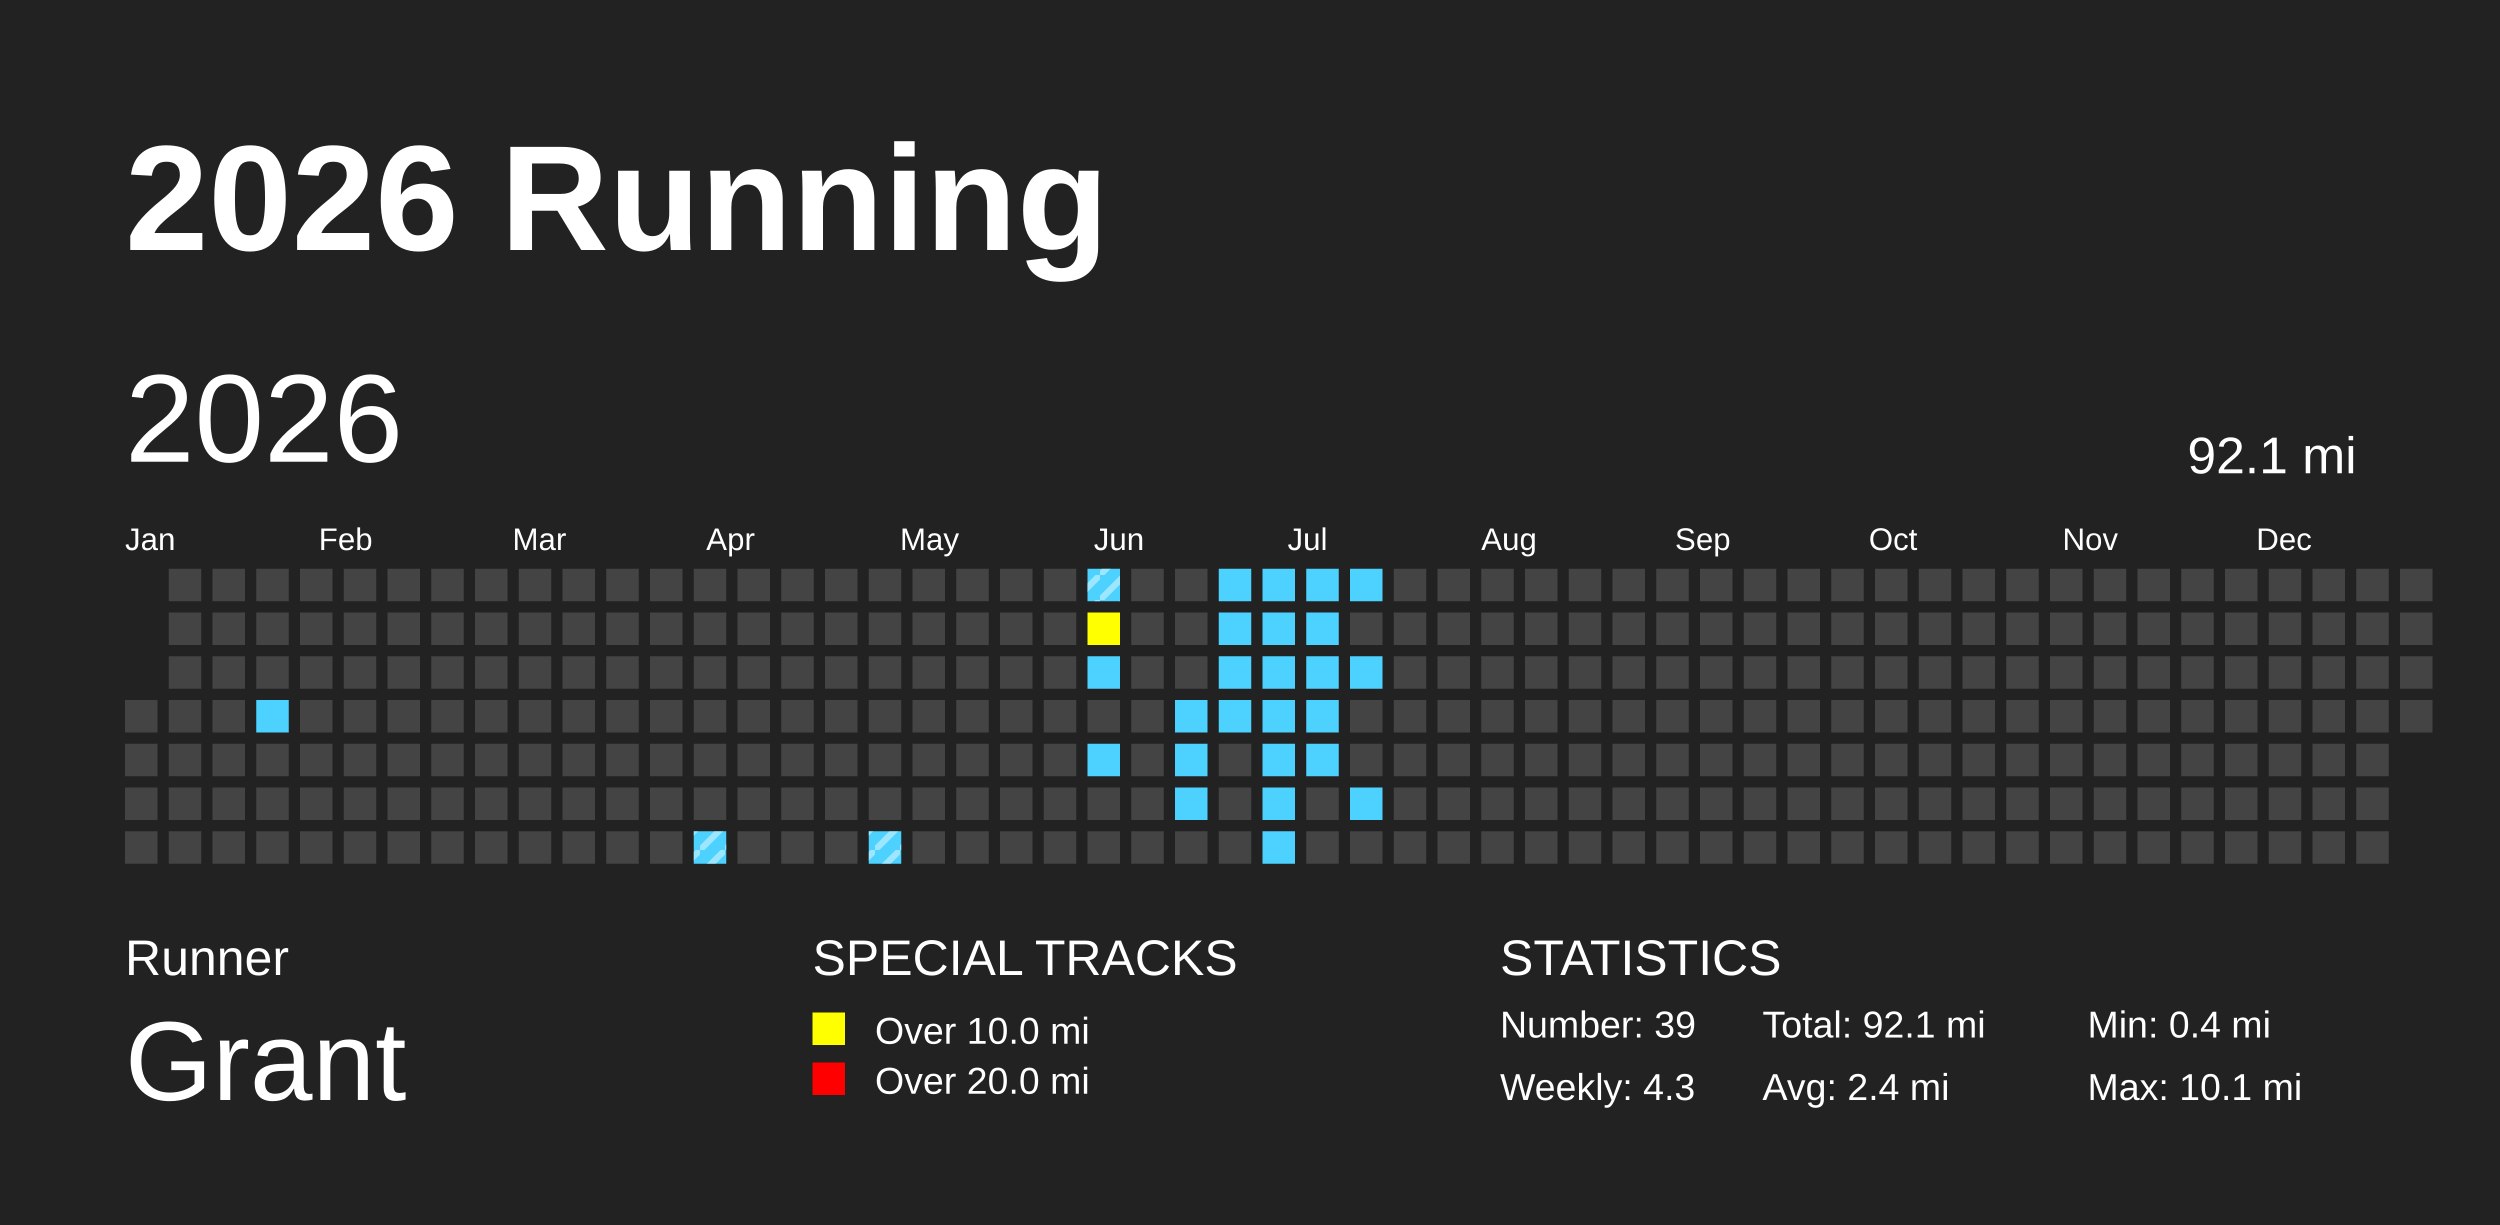
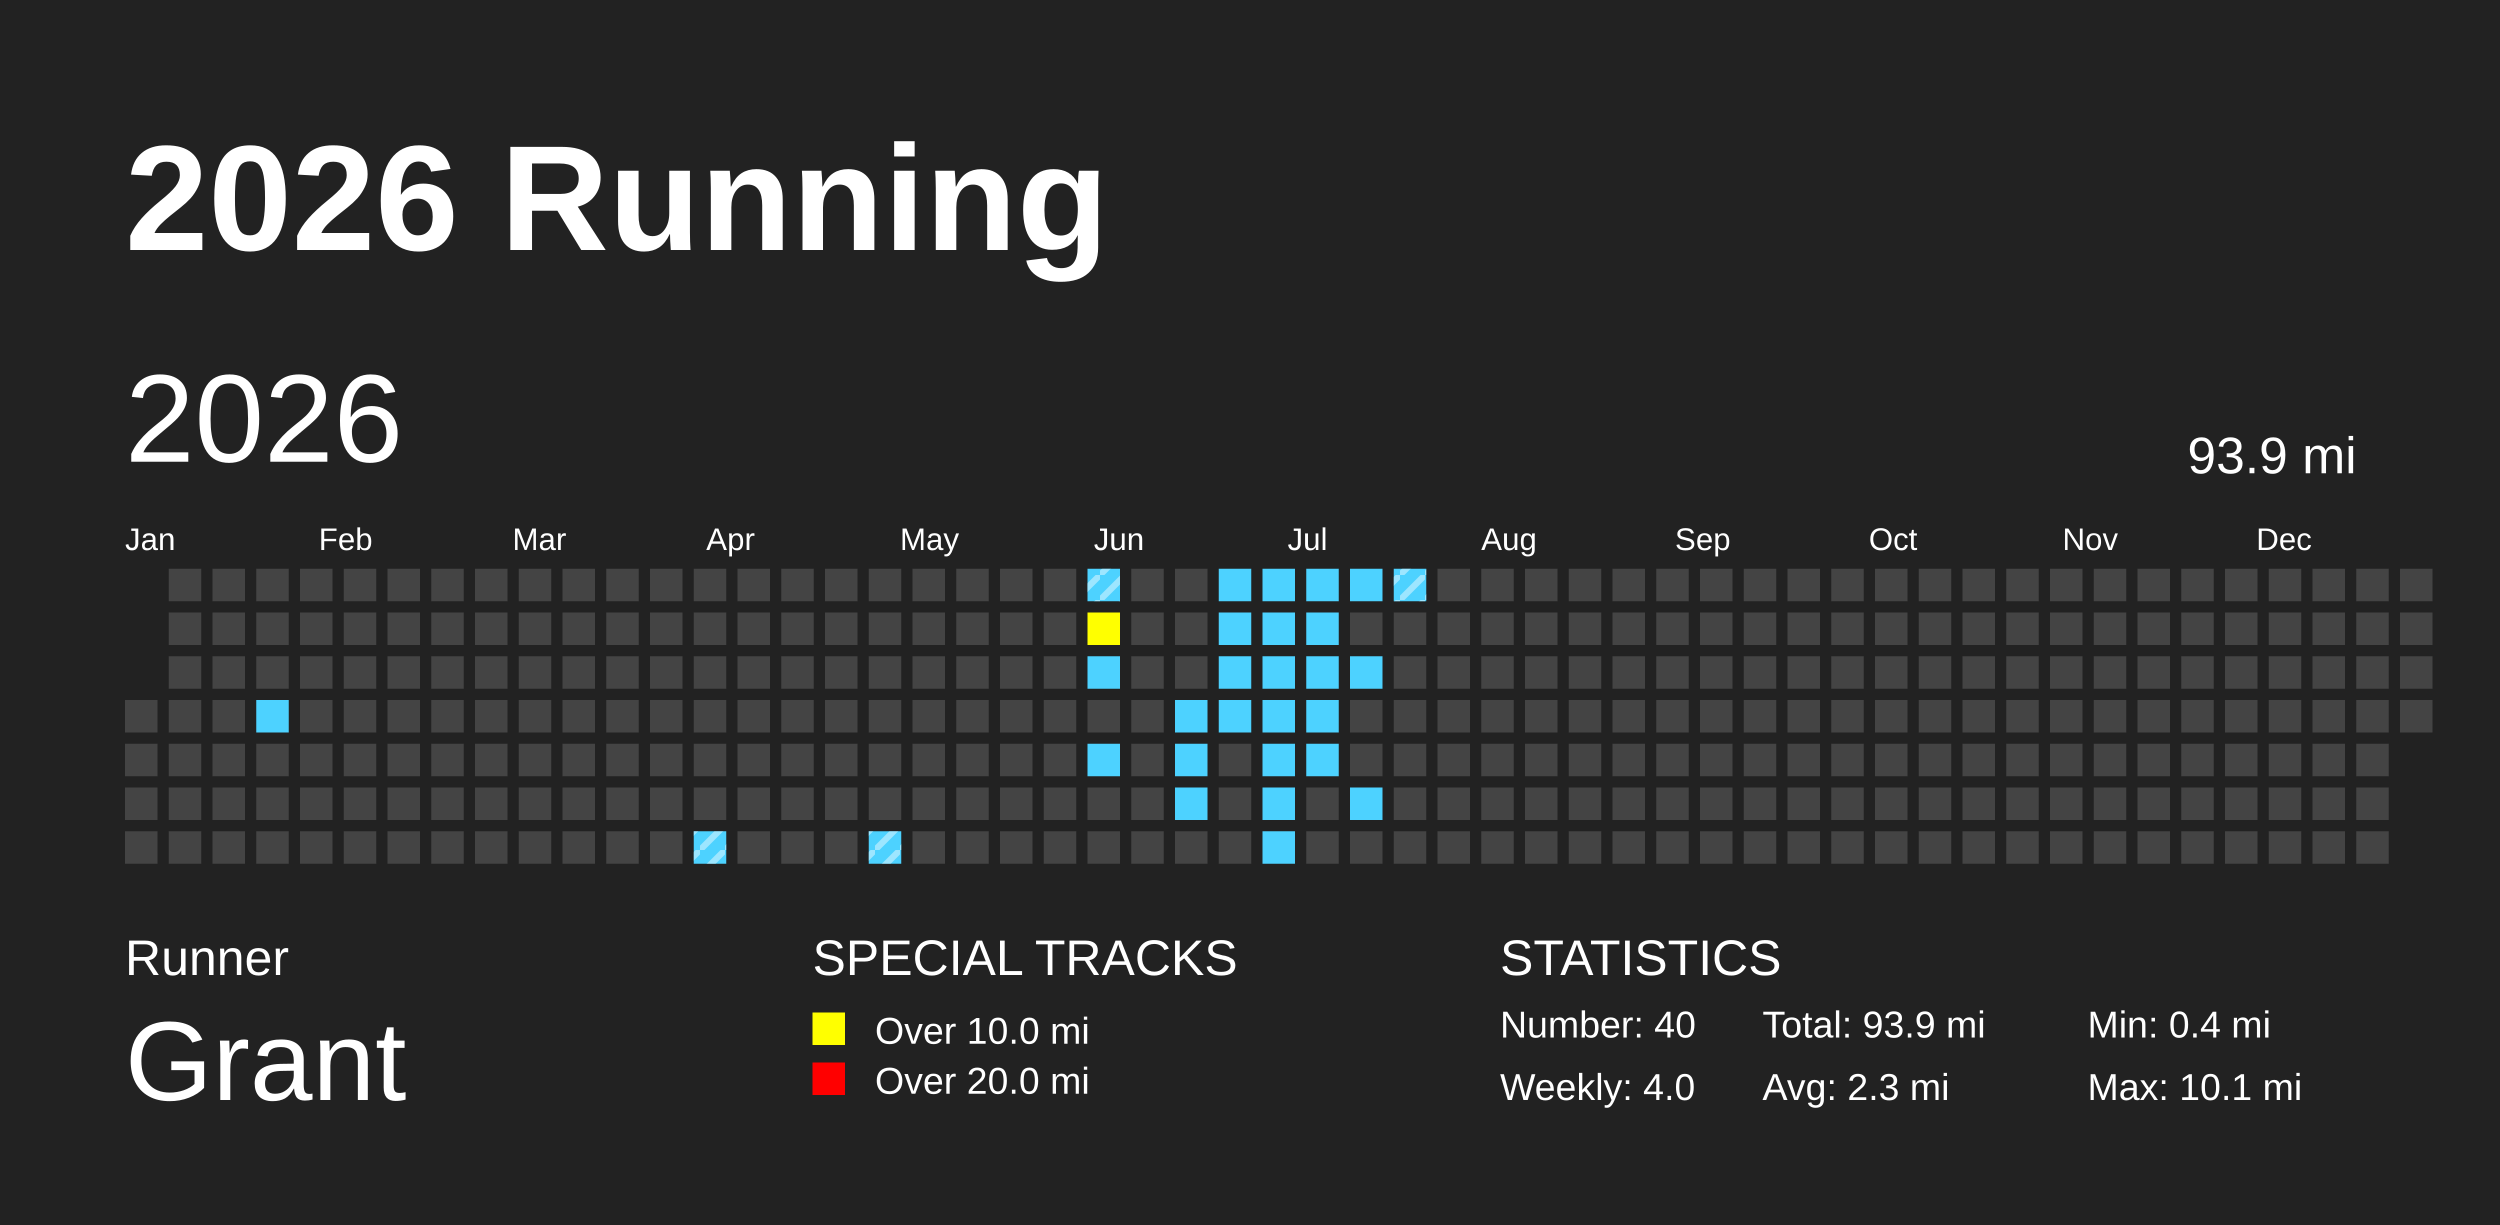
<svg xmlns="http://www.w3.org/2000/svg" baseProfile="full" height="98mm" version="1.1" viewBox="0,0,200,98" width="200mm">
  <defs>
    <pattern height="2" id="indoor-stripe" patternUnits="userSpaceOnUse" width="2">
      <line stroke="white" stroke-opacity="0.45" stroke-width="0.5" x1="0" x2="2" y1="2" y2="0" />
    </pattern>
  </defs>
  <rect fill="#222222" height="98" width="200" x="0" y="0" />
  <text fill="#FFFFFF" style="font-size:12px; font-family:Arial; font-weight:bold;" x="10" y="20">2026 Running</text>
  <text fill="#FFFFFF" style="font-size:4px; font-family:Arial" x="10" y="78">Runner</text>
  <text fill="#FFFFFF" style="font-size:9px; font-family:Arial" x="10" y="88">Grant</text>
  <text fill="#FFFFFF" style="font-size:4px; font-family:Arial" x="65" y="78">SPECIAL TRACKS</text>
  <rect fill="yellow" height="2.6" width="2.6" x="65" y="81" />
  <text fill="#FFFFFF" style="font-size:3px; font-family:Arial" x="70" y="83.5">Over 10.0 mi</text>
  <rect fill="red" height="2.6" width="2.6" x="65" y="85" />
  <text fill="#FFFFFF" style="font-size:3px; font-family:Arial" x="70" y="87.5">Over 20.0 mi</text>
  <text fill="#FFFFFF" style="font-size:4px; font-family:Arial" x="120" y="78">STATISTICS</text>
-   <text fill="#FFFFFF" style="font-size:3px; font-family:Arial" x="120" y="83">Number: 39</text>
-   <text fill="#FFFFFF" style="font-size:3px; font-family:Arial" x="120" y="88">Weekly: 4.3</text>
-   <text fill="#FFFFFF" style="font-size:3px; font-family:Arial" x="141" y="83">Total: 92.1 mi</text>
-   <text fill="#FFFFFF" style="font-size:3px; font-family:Arial" x="141" y="88">Avg: 2.4 mi</text>
+   <text fill="#FFFFFF" style="font-size:3px; font-family:Arial" x="120" y="83">Number: 40</text>
+   <text fill="#FFFFFF" style="font-size:3px; font-family:Arial" x="120" y="88">Weekly: 4.0</text>
+   <text fill="#FFFFFF" style="font-size:3px; font-family:Arial" x="141" y="83">Total: 93.9 mi</text>
+   <text fill="#FFFFFF" style="font-size:3px; font-family:Arial" x="141" y="88">Avg: 2.3 mi</text>
  <text fill="#FFFFFF" style="font-size:3px; font-family:Arial" x="167" y="83">Min: 0.4 mi</text>
  <text fill="#FFFFFF" style="font-size:3px; font-family:Arial" x="167" y="88">Max: 10.1 mi</text>
  <text dominant-baseline="hanging" fill="#FFFFFF" style="font-size:10.0px; font-family:Arial;" x="10" y="30">2026</text>
-   <text dominant-baseline="hanging" fill="#FFFFFF" style="font-size:4.125px; font-family:Arial;" x="175" y="35">92.1 mi</text>
+   <text dominant-baseline="hanging" fill="#FFFFFF" style="font-size:4.125px; font-family:Arial;" x="175" y="35">93.9 mi</text>
  <text fill="#FFFFFF" style="font-size:2.5px; font-family:Arial" x="10.0" y="44">Jan</text>
  <text fill="#FFFFFF" style="font-size:2.5px; font-family:Arial" x="25.5" y="44">Feb</text>
  <text fill="#FFFFFF" style="font-size:2.5px; font-family:Arial" x="41.0" y="44">Mar</text>
  <text fill="#FFFFFF" style="font-size:2.5px; font-family:Arial" x="56.5" y="44">Apr</text>
  <text fill="#FFFFFF" style="font-size:2.5px; font-family:Arial" x="72.0" y="44">May</text>
  <text fill="#FFFFFF" style="font-size:2.5px; font-family:Arial" x="87.5" y="44">Jun</text>
  <text fill="#FFFFFF" style="font-size:2.5px; font-family:Arial" x="103.0" y="44">Jul</text>
  <text fill="#FFFFFF" style="font-size:2.5px; font-family:Arial" x="118.5" y="44">Aug</text>
  <text fill="#FFFFFF" style="font-size:2.5px; font-family:Arial" x="134.0" y="44">Sep</text>
  <text fill="#FFFFFF" style="font-size:2.5px; font-family:Arial" x="149.5" y="44">Oct</text>
  <text fill="#FFFFFF" style="font-size:2.5px; font-family:Arial" x="165.0" y="44">Nov</text>
  <text fill="#FFFFFF" style="font-size:2.5px; font-family:Arial" x="180.5" y="44">Dec</text>
  <rect fill="#444444" height="2.6" width="2.6" x="10.0" y="56.0" />
  <rect fill="#444444" height="2.6" width="2.6" x="10.0" y="59.5" />
  <rect fill="#444444" height="2.6" width="2.6" x="10.0" y="63.0" />
  <rect fill="#444444" height="2.6" width="2.6" x="10.0" y="66.5" />
  <rect fill="#444444" height="2.6" width="2.6" x="13.5" y="45.5" />
  <rect fill="#444444" height="2.6" width="2.6" x="13.5" y="49.0" />
  <rect fill="#444444" height="2.6" width="2.6" x="13.5" y="52.5" />
  <rect fill="#444444" height="2.6" width="2.6" x="13.5" y="56.0" />
  <rect fill="#444444" height="2.6" width="2.6" x="13.5" y="59.5" />
  <rect fill="#444444" height="2.6" width="2.6" x="13.5" y="63.0" />
  <rect fill="#444444" height="2.6" width="2.6" x="13.5" y="66.5" />
  <rect fill="#444444" height="2.6" width="2.6" x="17.0" y="45.5" />
  <rect fill="#444444" height="2.6" width="2.6" x="17.0" y="49.0" />
  <rect fill="#444444" height="2.6" width="2.6" x="17.0" y="52.5" />
  <rect fill="#444444" height="2.6" width="2.6" x="17.0" y="56.0" />
  <rect fill="#444444" height="2.6" width="2.6" x="17.0" y="59.5" />
  <rect fill="#444444" height="2.6" width="2.6" x="17.0" y="63.0" />
  <rect fill="#444444" height="2.6" width="2.6" x="17.0" y="66.5" />
  <rect fill="#444444" height="2.6" width="2.6" x="20.5" y="45.5" />
  <rect fill="#444444" height="2.6" width="2.6" x="20.5" y="49.0" />
  <rect fill="#444444" height="2.6" width="2.6" x="20.5" y="52.5" />
  <rect fill="#4DD2FF" height="2.6" width="2.6" x="20.5" y="56.0" />
  <rect fill="#444444" height="2.6" width="2.6" x="20.5" y="59.5" />
  <rect fill="#444444" height="2.6" width="2.6" x="20.5" y="63.0" />
  <rect fill="#444444" height="2.6" width="2.6" x="20.5" y="66.5" />
  <rect fill="#444444" height="2.6" width="2.6" x="24.0" y="45.5" />
  <rect fill="#444444" height="2.6" width="2.6" x="24.0" y="49.0" />
  <rect fill="#444444" height="2.6" width="2.6" x="24.0" y="52.5" />
  <rect fill="#444444" height="2.6" width="2.6" x="24.0" y="56.0" />
  <rect fill="#444444" height="2.6" width="2.6" x="24.0" y="59.5" />
  <rect fill="#444444" height="2.6" width="2.6" x="24.0" y="63.0" />
  <rect fill="#444444" height="2.6" width="2.6" x="24.0" y="66.5" />
  <rect fill="#444444" height="2.6" width="2.6" x="27.5" y="45.5" />
  <rect fill="#444444" height="2.6" width="2.6" x="27.5" y="49.0" />
  <rect fill="#444444" height="2.6" width="2.6" x="27.5" y="52.5" />
  <rect fill="#444444" height="2.6" width="2.6" x="27.5" y="56.0" />
  <rect fill="#444444" height="2.6" width="2.6" x="27.5" y="59.5" />
  <rect fill="#444444" height="2.6" width="2.6" x="27.5" y="63.0" />
  <rect fill="#444444" height="2.6" width="2.6" x="27.5" y="66.5" />
  <rect fill="#444444" height="2.6" width="2.6" x="31.0" y="45.5" />
  <rect fill="#444444" height="2.6" width="2.6" x="31.0" y="49.0" />
  <rect fill="#444444" height="2.6" width="2.6" x="31.0" y="52.5" />
  <rect fill="#444444" height="2.6" width="2.6" x="31.0" y="56.0" />
  <rect fill="#444444" height="2.6" width="2.6" x="31.0" y="59.5" />
  <rect fill="#444444" height="2.6" width="2.6" x="31.0" y="63.0" />
  <rect fill="#444444" height="2.6" width="2.6" x="31.0" y="66.5" />
  <rect fill="#444444" height="2.6" width="2.6" x="34.5" y="45.5" />
  <rect fill="#444444" height="2.6" width="2.6" x="34.5" y="49.0" />
  <rect fill="#444444" height="2.6" width="2.6" x="34.5" y="52.5" />
  <rect fill="#444444" height="2.6" width="2.6" x="34.5" y="56.0" />
  <rect fill="#444444" height="2.6" width="2.6" x="34.5" y="59.5" />
  <rect fill="#444444" height="2.6" width="2.6" x="34.5" y="63.0" />
  <rect fill="#444444" height="2.6" width="2.6" x="34.5" y="66.5" />
  <rect fill="#444444" height="2.6" width="2.6" x="38.0" y="45.5" />
  <rect fill="#444444" height="2.6" width="2.6" x="38.0" y="49.0" />
  <rect fill="#444444" height="2.6" width="2.6" x="38.0" y="52.5" />
  <rect fill="#444444" height="2.6" width="2.6" x="38.0" y="56.0" />
  <rect fill="#444444" height="2.6" width="2.6" x="38.0" y="59.5" />
  <rect fill="#444444" height="2.6" width="2.6" x="38.0" y="63.0" />
  <rect fill="#444444" height="2.6" width="2.6" x="38.0" y="66.5" />
  <rect fill="#444444" height="2.6" width="2.6" x="41.5" y="45.5" />
  <rect fill="#444444" height="2.6" width="2.6" x="41.5" y="49.0" />
  <rect fill="#444444" height="2.6" width="2.6" x="41.5" y="52.5" />
  <rect fill="#444444" height="2.6" width="2.6" x="41.5" y="56.0" />
  <rect fill="#444444" height="2.6" width="2.6" x="41.5" y="59.5" />
  <rect fill="#444444" height="2.6" width="2.6" x="41.5" y="63.0" />
  <rect fill="#444444" height="2.6" width="2.6" x="41.5" y="66.5" />
  <rect fill="#444444" height="2.6" width="2.6" x="45.0" y="45.5" />
  <rect fill="#444444" height="2.6" width="2.6" x="45.0" y="49.0" />
  <rect fill="#444444" height="2.6" width="2.6" x="45.0" y="52.5" />
  <rect fill="#444444" height="2.6" width="2.6" x="45.0" y="56.0" />
  <rect fill="#444444" height="2.6" width="2.6" x="45.0" y="59.5" />
  <rect fill="#444444" height="2.6" width="2.6" x="45.0" y="63.0" />
  <rect fill="#444444" height="2.6" width="2.6" x="45.0" y="66.5" />
  <rect fill="#444444" height="2.6" width="2.6" x="48.5" y="45.5" />
  <rect fill="#444444" height="2.6" width="2.6" x="48.5" y="49.0" />
  <rect fill="#444444" height="2.6" width="2.6" x="48.5" y="52.5" />
  <rect fill="#444444" height="2.6" width="2.6" x="48.5" y="56.0" />
  <rect fill="#444444" height="2.6" width="2.6" x="48.5" y="59.5" />
  <rect fill="#444444" height="2.6" width="2.6" x="48.5" y="63.0" />
  <rect fill="#444444" height="2.6" width="2.6" x="48.5" y="66.5" />
  <rect fill="#444444" height="2.6" width="2.6" x="52.0" y="45.5" />
  <rect fill="#444444" height="2.6" width="2.6" x="52.0" y="49.0" />
  <rect fill="#444444" height="2.6" width="2.6" x="52.0" y="52.5" />
  <rect fill="#444444" height="2.6" width="2.6" x="52.0" y="56.0" />
  <rect fill="#444444" height="2.6" width="2.6" x="52.0" y="59.5" />
  <rect fill="#444444" height="2.6" width="2.6" x="52.0" y="63.0" />
  <rect fill="#444444" height="2.6" width="2.6" x="52.0" y="66.5" />
  <rect fill="#444444" height="2.6" width="2.6" x="55.5" y="45.5" />
  <rect fill="#444444" height="2.6" width="2.6" x="55.5" y="49.0" />
  <rect fill="#444444" height="2.6" width="2.6" x="55.5" y="52.5" />
  <rect fill="#444444" height="2.6" width="2.6" x="55.5" y="56.0" />
  <rect fill="#444444" height="2.6" width="2.6" x="55.5" y="59.5" />
  <rect fill="#444444" height="2.6" width="2.6" x="55.5" y="63.0" />
  <rect fill="#4DD2FF" height="2.6" width="2.6" x="55.5" y="66.5" />
  <rect fill="url(#indoor-stripe)" height="2.6" style="pointer-events: none;" width="2.6" x="55.5" y="66.5" />
  <rect fill="#444444" height="2.6" width="2.6" x="59.0" y="45.5" />
  <rect fill="#444444" height="2.6" width="2.6" x="59.0" y="49.0" />
  <rect fill="#444444" height="2.6" width="2.6" x="59.0" y="52.5" />
  <rect fill="#444444" height="2.6" width="2.6" x="59.0" y="56.0" />
  <rect fill="#444444" height="2.6" width="2.6" x="59.0" y="59.5" />
  <rect fill="#444444" height="2.6" width="2.6" x="59.0" y="63.0" />
  <rect fill="#444444" height="2.6" width="2.6" x="59.0" y="66.5" />
  <rect fill="#444444" height="2.6" width="2.6" x="62.5" y="45.5" />
  <rect fill="#444444" height="2.6" width="2.6" x="62.5" y="49.0" />
  <rect fill="#444444" height="2.6" width="2.6" x="62.5" y="52.5" />
  <rect fill="#444444" height="2.6" width="2.6" x="62.5" y="56.0" />
  <rect fill="#444444" height="2.6" width="2.6" x="62.5" y="59.5" />
  <rect fill="#444444" height="2.6" width="2.6" x="62.5" y="63.0" />
  <rect fill="#444444" height="2.6" width="2.6" x="62.5" y="66.5" />
  <rect fill="#444444" height="2.6" width="2.6" x="66.0" y="45.5" />
  <rect fill="#444444" height="2.6" width="2.6" x="66.0" y="49.0" />
  <rect fill="#444444" height="2.6" width="2.6" x="66.0" y="52.5" />
  <rect fill="#444444" height="2.6" width="2.6" x="66.0" y="56.0" />
  <rect fill="#444444" height="2.6" width="2.6" x="66.0" y="59.5" />
  <rect fill="#444444" height="2.6" width="2.6" x="66.0" y="63.0" />
  <rect fill="#444444" height="2.6" width="2.6" x="66.0" y="66.5" />
  <rect fill="#444444" height="2.6" width="2.6" x="69.5" y="45.5" />
  <rect fill="#444444" height="2.6" width="2.6" x="69.5" y="49.0" />
  <rect fill="#444444" height="2.6" width="2.6" x="69.5" y="52.5" />
  <rect fill="#444444" height="2.6" width="2.6" x="69.5" y="56.0" />
  <rect fill="#444444" height="2.6" width="2.6" x="69.5" y="59.5" />
  <rect fill="#444444" height="2.6" width="2.6" x="69.5" y="63.0" />
  <rect fill="#4DD2FF" height="2.6" width="2.6" x="69.5" y="66.5" />
  <rect fill="url(#indoor-stripe)" height="2.6" style="pointer-events: none;" width="2.6" x="69.5" y="66.5" />
  <rect fill="#444444" height="2.6" width="2.6" x="73.0" y="45.5" />
  <rect fill="#444444" height="2.6" width="2.6" x="73.0" y="49.0" />
  <rect fill="#444444" height="2.6" width="2.6" x="73.0" y="52.5" />
  <rect fill="#444444" height="2.6" width="2.6" x="73.0" y="56.0" />
  <rect fill="#444444" height="2.6" width="2.6" x="73.0" y="59.5" />
  <rect fill="#444444" height="2.6" width="2.6" x="73.0" y="63.0" />
  <rect fill="#444444" height="2.6" width="2.6" x="73.0" y="66.5" />
  <rect fill="#444444" height="2.6" width="2.6" x="76.5" y="45.5" />
  <rect fill="#444444" height="2.6" width="2.6" x="76.5" y="49.0" />
  <rect fill="#444444" height="2.6" width="2.6" x="76.5" y="52.5" />
  <rect fill="#444444" height="2.6" width="2.6" x="76.5" y="56.0" />
  <rect fill="#444444" height="2.6" width="2.6" x="76.5" y="59.5" />
  <rect fill="#444444" height="2.6" width="2.6" x="76.5" y="63.0" />
  <rect fill="#444444" height="2.6" width="2.6" x="76.5" y="66.5" />
  <rect fill="#444444" height="2.6" width="2.6" x="80.0" y="45.5" />
  <rect fill="#444444" height="2.6" width="2.6" x="80.0" y="49.0" />
  <rect fill="#444444" height="2.6" width="2.6" x="80.0" y="52.5" />
  <rect fill="#444444" height="2.6" width="2.6" x="80.0" y="56.0" />
  <rect fill="#444444" height="2.6" width="2.6" x="80.0" y="59.5" />
  <rect fill="#444444" height="2.6" width="2.6" x="80.0" y="63.0" />
  <rect fill="#444444" height="2.6" width="2.6" x="80.0" y="66.5" />
  <rect fill="#444444" height="2.6" width="2.6" x="83.5" y="45.5" />
  <rect fill="#444444" height="2.6" width="2.6" x="83.5" y="49.0" />
  <rect fill="#444444" height="2.6" width="2.6" x="83.5" y="52.5" />
  <rect fill="#444444" height="2.6" width="2.6" x="83.5" y="56.0" />
  <rect fill="#444444" height="2.6" width="2.6" x="83.5" y="59.5" />
  <rect fill="#444444" height="2.6" width="2.6" x="83.5" y="63.0" />
  <rect fill="#444444" height="2.6" width="2.6" x="83.5" y="66.5" />
  <rect fill="#4DD2FF" height="2.6" width="2.6" x="87.0" y="45.5" />
  <rect fill="url(#indoor-stripe)" height="2.6" style="pointer-events: none;" width="2.6" x="87.0" y="45.5" />
  <rect fill="yellow" height="2.6" width="2.6" x="87.0" y="49.0" />
  <rect fill="#4DD2FF" height="2.6" width="2.6" x="87.0" y="52.5" />
  <rect fill="#444444" height="2.6" width="2.6" x="87.0" y="56.0" />
  <rect fill="#4DD2FF" height="2.6" width="2.6" x="87.0" y="59.5" />
  <rect fill="#444444" height="2.6" width="2.6" x="87.0" y="63.0" />
  <rect fill="#444444" height="2.6" width="2.6" x="87.0" y="66.5" />
  <rect fill="#444444" height="2.6" width="2.6" x="90.5" y="45.5" />
  <rect fill="#444444" height="2.6" width="2.6" x="90.5" y="49.0" />
  <rect fill="#444444" height="2.6" width="2.6" x="90.5" y="52.5" />
  <rect fill="#444444" height="2.6" width="2.6" x="90.5" y="56.0" />
  <rect fill="#444444" height="2.6" width="2.6" x="90.5" y="59.5" />
  <rect fill="#444444" height="2.6" width="2.6" x="90.5" y="63.0" />
  <rect fill="#444444" height="2.6" width="2.6" x="90.5" y="66.5" />
  <rect fill="#444444" height="2.6" width="2.6" x="94.0" y="45.5" />
  <rect fill="#444444" height="2.6" width="2.6" x="94.0" y="49.0" />
  <rect fill="#444444" height="2.6" width="2.6" x="94.0" y="52.5" />
  <rect fill="#4DD2FF" height="2.6" width="2.6" x="94.0" y="56.0" />
  <rect fill="#4DD2FF" height="2.6" width="2.6" x="94.0" y="59.5" />
  <rect fill="#4DD2FF" height="2.6" width="2.6" x="94.0" y="63.0" />
  <rect fill="#444444" height="2.6" width="2.6" x="94.0" y="66.5" />
  <rect fill="#4DD2FF" height="2.6" width="2.6" x="97.5" y="45.5" />
  <rect fill="#4DD2FF" height="2.6" width="2.6" x="97.5" y="49.0" />
  <rect fill="#4DD2FF" height="2.6" width="2.6" x="97.5" y="52.5" />
  <rect fill="#4DD2FF" height="2.6" width="2.6" x="97.5" y="56.0" />
  <rect fill="#444444" height="2.6" width="2.6" x="97.5" y="59.5" />
  <rect fill="#444444" height="2.6" width="2.6" x="97.5" y="63.0" />
  <rect fill="#444444" height="2.6" width="2.6" x="97.5" y="66.5" />
  <rect fill="#4DD2FF" height="2.6" width="2.6" x="101.0" y="45.5" />
  <rect fill="#4DD2FF" height="2.6" width="2.6" x="101.0" y="49.0" />
  <rect fill="#4DD2FF" height="2.6" width="2.6" x="101.0" y="52.5" />
  <rect fill="#4DD2FF" height="2.6" width="2.6" x="101.0" y="56.0" />
  <rect fill="#4DD2FF" height="2.6" width="2.6" x="101.0" y="59.5" />
  <rect fill="#4DD2FF" height="2.6" width="2.6" x="101.0" y="63.0" />
  <rect fill="#4DD2FF" height="2.6" width="2.6" x="101.0" y="66.5" />
  <rect fill="#4DD2FF" height="2.6" width="2.6" x="104.5" y="45.5" />
  <rect fill="#4DD2FF" height="2.6" width="2.6" x="104.5" y="49.0" />
  <rect fill="#4DD2FF" height="2.6" width="2.6" x="104.5" y="52.5" />
  <rect fill="#4DD2FF" height="2.6" width="2.6" x="104.5" y="56.0" />
  <rect fill="#4DD2FF" height="2.6" width="2.6" x="104.5" y="59.5" />
  <rect fill="#444444" height="2.6" width="2.6" x="104.5" y="63.0" />
  <rect fill="#444444" height="2.6" width="2.6" x="104.5" y="66.5" />
  <rect fill="#4DD2FF" height="2.6" width="2.6" x="108.0" y="45.5" />
  <rect fill="#444444" height="2.6" width="2.6" x="108.0" y="49.0" />
  <rect fill="#4DD2FF" height="2.6" width="2.6" x="108.0" y="52.5" />
  <rect fill="#444444" height="2.6" width="2.6" x="108.0" y="56.0" />
  <rect fill="#444444" height="2.6" width="2.6" x="108.0" y="59.5" />
  <rect fill="#4DD2FF" height="2.6" width="2.6" x="108.0" y="63.0" />
  <rect fill="#444444" height="2.6" width="2.6" x="108.0" y="66.5" />
-   <rect fill="#444444" height="2.6" width="2.6" x="111.5" y="45.5" />
+   <rect fill="#4DD2FF" height="2.6" width="2.6" x="111.5" y="45.5" />
+   <rect fill="url(#indoor-stripe)" height="2.6" style="pointer-events: none;" width="2.6" x="111.5" y="45.5" />
  <rect fill="#444444" height="2.6" width="2.6" x="111.5" y="49.0" />
  <rect fill="#444444" height="2.6" width="2.6" x="111.5" y="52.5" />
  <rect fill="#444444" height="2.6" width="2.6" x="111.5" y="56.0" />
  <rect fill="#444444" height="2.6" width="2.6" x="111.5" y="59.5" />
  <rect fill="#444444" height="2.6" width="2.6" x="111.5" y="63.0" />
  <rect fill="#444444" height="2.6" width="2.6" x="111.5" y="66.5" />
  <rect fill="#444444" height="2.6" width="2.6" x="115.0" y="45.5" />
  <rect fill="#444444" height="2.6" width="2.6" x="115.0" y="49.0" />
  <rect fill="#444444" height="2.6" width="2.6" x="115.0" y="52.5" />
  <rect fill="#444444" height="2.6" width="2.6" x="115.0" y="56.0" />
  <rect fill="#444444" height="2.6" width="2.6" x="115.0" y="59.5" />
  <rect fill="#444444" height="2.6" width="2.6" x="115.0" y="63.0" />
  <rect fill="#444444" height="2.6" width="2.6" x="115.0" y="66.5" />
  <rect fill="#444444" height="2.6" width="2.6" x="118.5" y="45.5" />
  <rect fill="#444444" height="2.6" width="2.6" x="118.5" y="49.0" />
  <rect fill="#444444" height="2.6" width="2.6" x="118.5" y="52.5" />
  <rect fill="#444444" height="2.6" width="2.6" x="118.5" y="56.0" />
  <rect fill="#444444" height="2.6" width="2.6" x="118.5" y="59.5" />
  <rect fill="#444444" height="2.6" width="2.6" x="118.5" y="63.0" />
  <rect fill="#444444" height="2.6" width="2.6" x="118.5" y="66.5" />
  <rect fill="#444444" height="2.6" width="2.6" x="122.0" y="45.5" />
  <rect fill="#444444" height="2.6" width="2.6" x="122.0" y="49.0" />
  <rect fill="#444444" height="2.6" width="2.6" x="122.0" y="52.5" />
  <rect fill="#444444" height="2.6" width="2.6" x="122.0" y="56.0" />
  <rect fill="#444444" height="2.6" width="2.6" x="122.0" y="59.5" />
  <rect fill="#444444" height="2.6" width="2.6" x="122.0" y="63.0" />
  <rect fill="#444444" height="2.6" width="2.6" x="122.0" y="66.5" />
  <rect fill="#444444" height="2.6" width="2.6" x="125.5" y="45.5" />
  <rect fill="#444444" height="2.6" width="2.6" x="125.5" y="49.0" />
  <rect fill="#444444" height="2.6" width="2.6" x="125.5" y="52.5" />
  <rect fill="#444444" height="2.6" width="2.6" x="125.5" y="56.0" />
  <rect fill="#444444" height="2.6" width="2.6" x="125.5" y="59.5" />
  <rect fill="#444444" height="2.6" width="2.6" x="125.5" y="63.0" />
  <rect fill="#444444" height="2.6" width="2.6" x="125.5" y="66.5" />
  <rect fill="#444444" height="2.6" width="2.6" x="129.0" y="45.5" />
  <rect fill="#444444" height="2.6" width="2.6" x="129.0" y="49.0" />
  <rect fill="#444444" height="2.6" width="2.6" x="129.0" y="52.5" />
  <rect fill="#444444" height="2.6" width="2.6" x="129.0" y="56.0" />
  <rect fill="#444444" height="2.6" width="2.6" x="129.0" y="59.5" />
  <rect fill="#444444" height="2.6" width="2.6" x="129.0" y="63.0" />
  <rect fill="#444444" height="2.6" width="2.6" x="129.0" y="66.5" />
  <rect fill="#444444" height="2.6" width="2.6" x="132.5" y="45.5" />
  <rect fill="#444444" height="2.6" width="2.6" x="132.5" y="49.0" />
  <rect fill="#444444" height="2.6" width="2.6" x="132.5" y="52.5" />
  <rect fill="#444444" height="2.6" width="2.6" x="132.5" y="56.0" />
  <rect fill="#444444" height="2.6" width="2.6" x="132.5" y="59.5" />
  <rect fill="#444444" height="2.6" width="2.6" x="132.5" y="63.0" />
  <rect fill="#444444" height="2.6" width="2.6" x="132.5" y="66.5" />
  <rect fill="#444444" height="2.6" width="2.6" x="136.0" y="45.5" />
  <rect fill="#444444" height="2.6" width="2.6" x="136.0" y="49.0" />
  <rect fill="#444444" height="2.6" width="2.6" x="136.0" y="52.5" />
  <rect fill="#444444" height="2.6" width="2.6" x="136.0" y="56.0" />
  <rect fill="#444444" height="2.6" width="2.6" x="136.0" y="59.5" />
  <rect fill="#444444" height="2.6" width="2.6" x="136.0" y="63.0" />
  <rect fill="#444444" height="2.6" width="2.6" x="136.0" y="66.5" />
  <rect fill="#444444" height="2.6" width="2.6" x="139.5" y="45.5" />
  <rect fill="#444444" height="2.6" width="2.6" x="139.5" y="49.0" />
  <rect fill="#444444" height="2.6" width="2.6" x="139.5" y="52.5" />
  <rect fill="#444444" height="2.6" width="2.6" x="139.5" y="56.0" />
  <rect fill="#444444" height="2.6" width="2.6" x="139.5" y="59.5" />
  <rect fill="#444444" height="2.6" width="2.6" x="139.5" y="63.0" />
  <rect fill="#444444" height="2.6" width="2.6" x="139.5" y="66.5" />
  <rect fill="#444444" height="2.6" width="2.6" x="143.0" y="45.5" />
  <rect fill="#444444" height="2.6" width="2.6" x="143.0" y="49.0" />
  <rect fill="#444444" height="2.6" width="2.6" x="143.0" y="52.5" />
  <rect fill="#444444" height="2.6" width="2.6" x="143.0" y="56.0" />
  <rect fill="#444444" height="2.6" width="2.6" x="143.0" y="59.5" />
  <rect fill="#444444" height="2.6" width="2.6" x="143.0" y="63.0" />
  <rect fill="#444444" height="2.6" width="2.6" x="143.0" y="66.5" />
  <rect fill="#444444" height="2.6" width="2.6" x="146.5" y="45.5" />
  <rect fill="#444444" height="2.6" width="2.6" x="146.5" y="49.0" />
  <rect fill="#444444" height="2.6" width="2.6" x="146.5" y="52.5" />
  <rect fill="#444444" height="2.6" width="2.6" x="146.5" y="56.0" />
  <rect fill="#444444" height="2.6" width="2.6" x="146.5" y="59.5" />
  <rect fill="#444444" height="2.6" width="2.6" x="146.5" y="63.0" />
  <rect fill="#444444" height="2.6" width="2.6" x="146.5" y="66.5" />
  <rect fill="#444444" height="2.6" width="2.6" x="150.0" y="45.5" />
  <rect fill="#444444" height="2.6" width="2.6" x="150.0" y="49.0" />
  <rect fill="#444444" height="2.6" width="2.6" x="150.0" y="52.5" />
  <rect fill="#444444" height="2.6" width="2.6" x="150.0" y="56.0" />
  <rect fill="#444444" height="2.6" width="2.6" x="150.0" y="59.5" />
  <rect fill="#444444" height="2.6" width="2.6" x="150.0" y="63.0" />
  <rect fill="#444444" height="2.6" width="2.6" x="150.0" y="66.5" />
  <rect fill="#444444" height="2.6" width="2.6" x="153.5" y="45.5" />
  <rect fill="#444444" height="2.6" width="2.6" x="153.5" y="49.0" />
  <rect fill="#444444" height="2.6" width="2.6" x="153.5" y="52.5" />
  <rect fill="#444444" height="2.6" width="2.6" x="153.5" y="56.0" />
  <rect fill="#444444" height="2.6" width="2.6" x="153.5" y="59.5" />
  <rect fill="#444444" height="2.6" width="2.6" x="153.5" y="63.0" />
  <rect fill="#444444" height="2.6" width="2.6" x="153.5" y="66.5" />
  <rect fill="#444444" height="2.6" width="2.6" x="157.0" y="45.5" />
  <rect fill="#444444" height="2.6" width="2.6" x="157.0" y="49.0" />
  <rect fill="#444444" height="2.6" width="2.6" x="157.0" y="52.5" />
  <rect fill="#444444" height="2.6" width="2.6" x="157.0" y="56.0" />
  <rect fill="#444444" height="2.6" width="2.6" x="157.0" y="59.5" />
  <rect fill="#444444" height="2.6" width="2.6" x="157.0" y="63.0" />
  <rect fill="#444444" height="2.6" width="2.6" x="157.0" y="66.5" />
  <rect fill="#444444" height="2.6" width="2.6" x="160.5" y="45.5" />
  <rect fill="#444444" height="2.6" width="2.6" x="160.5" y="49.0" />
  <rect fill="#444444" height="2.6" width="2.6" x="160.5" y="52.5" />
  <rect fill="#444444" height="2.6" width="2.6" x="160.5" y="56.0" />
  <rect fill="#444444" height="2.6" width="2.6" x="160.5" y="59.5" />
  <rect fill="#444444" height="2.6" width="2.6" x="160.5" y="63.0" />
  <rect fill="#444444" height="2.6" width="2.6" x="160.5" y="66.5" />
  <rect fill="#444444" height="2.6" width="2.6" x="164.0" y="45.5" />
  <rect fill="#444444" height="2.6" width="2.6" x="164.0" y="49.0" />
  <rect fill="#444444" height="2.6" width="2.6" x="164.0" y="52.5" />
  <rect fill="#444444" height="2.6" width="2.6" x="164.0" y="56.0" />
  <rect fill="#444444" height="2.6" width="2.6" x="164.0" y="59.5" />
  <rect fill="#444444" height="2.6" width="2.6" x="164.0" y="63.0" />
  <rect fill="#444444" height="2.6" width="2.6" x="164.0" y="66.5" />
  <rect fill="#444444" height="2.6" width="2.6" x="167.5" y="45.5" />
  <rect fill="#444444" height="2.6" width="2.6" x="167.5" y="49.0" />
  <rect fill="#444444" height="2.6" width="2.6" x="167.5" y="52.5" />
  <rect fill="#444444" height="2.6" width="2.6" x="167.5" y="56.0" />
  <rect fill="#444444" height="2.6" width="2.6" x="167.5" y="59.5" />
  <rect fill="#444444" height="2.6" width="2.6" x="167.5" y="63.0" />
  <rect fill="#444444" height="2.6" width="2.6" x="167.5" y="66.5" />
  <rect fill="#444444" height="2.6" width="2.6" x="171.0" y="45.5" />
  <rect fill="#444444" height="2.6" width="2.6" x="171.0" y="49.0" />
  <rect fill="#444444" height="2.6" width="2.6" x="171.0" y="52.5" />
  <rect fill="#444444" height="2.6" width="2.6" x="171.0" y="56.0" />
  <rect fill="#444444" height="2.6" width="2.6" x="171.0" y="59.5" />
  <rect fill="#444444" height="2.6" width="2.6" x="171.0" y="63.0" />
  <rect fill="#444444" height="2.6" width="2.6" x="171.0" y="66.5" />
  <rect fill="#444444" height="2.6" width="2.6" x="174.5" y="45.5" />
  <rect fill="#444444" height="2.6" width="2.6" x="174.5" y="49.0" />
  <rect fill="#444444" height="2.6" width="2.6" x="174.5" y="52.5" />
  <rect fill="#444444" height="2.6" width="2.6" x="174.5" y="56.0" />
  <rect fill="#444444" height="2.6" width="2.6" x="174.5" y="59.5" />
  <rect fill="#444444" height="2.6" width="2.6" x="174.5" y="63.0" />
  <rect fill="#444444" height="2.6" width="2.6" x="174.5" y="66.5" />
  <rect fill="#444444" height="2.6" width="2.6" x="178.0" y="45.5" />
  <rect fill="#444444" height="2.6" width="2.6" x="178.0" y="49.0" />
  <rect fill="#444444" height="2.6" width="2.6" x="178.0" y="52.5" />
  <rect fill="#444444" height="2.6" width="2.6" x="178.0" y="56.0" />
  <rect fill="#444444" height="2.6" width="2.6" x="178.0" y="59.5" />
  <rect fill="#444444" height="2.6" width="2.6" x="178.0" y="63.0" />
  <rect fill="#444444" height="2.6" width="2.6" x="178.0" y="66.5" />
  <rect fill="#444444" height="2.6" width="2.6" x="181.5" y="45.5" />
  <rect fill="#444444" height="2.6" width="2.6" x="181.5" y="49.0" />
  <rect fill="#444444" height="2.6" width="2.6" x="181.5" y="52.5" />
  <rect fill="#444444" height="2.6" width="2.6" x="181.5" y="56.0" />
  <rect fill="#444444" height="2.6" width="2.6" x="181.5" y="59.5" />
  <rect fill="#444444" height="2.6" width="2.6" x="181.5" y="63.0" />
  <rect fill="#444444" height="2.6" width="2.6" x="181.5" y="66.5" />
  <rect fill="#444444" height="2.6" width="2.6" x="185.0" y="45.5" />
  <rect fill="#444444" height="2.6" width="2.6" x="185.0" y="49.0" />
  <rect fill="#444444" height="2.6" width="2.6" x="185.0" y="52.5" />
  <rect fill="#444444" height="2.6" width="2.6" x="185.0" y="56.0" />
  <rect fill="#444444" height="2.6" width="2.6" x="185.0" y="59.5" />
  <rect fill="#444444" height="2.6" width="2.6" x="185.0" y="63.0" />
  <rect fill="#444444" height="2.6" width="2.6" x="185.0" y="66.5" />
  <rect fill="#444444" height="2.6" width="2.6" x="188.5" y="45.5" />
  <rect fill="#444444" height="2.6" width="2.6" x="188.5" y="49.0" />
  <rect fill="#444444" height="2.6" width="2.6" x="188.5" y="52.5" />
  <rect fill="#444444" height="2.6" width="2.6" x="188.5" y="56.0" />
  <rect fill="#444444" height="2.6" width="2.6" x="188.5" y="59.5" />
  <rect fill="#444444" height="2.6" width="2.6" x="188.5" y="63.0" />
  <rect fill="#444444" height="2.6" width="2.6" x="188.5" y="66.5" />
  <rect fill="#444444" height="2.6" width="2.6" x="192.0" y="45.5" />
  <rect fill="#444444" height="2.6" width="2.6" x="192.0" y="49.0" />
  <rect fill="#444444" height="2.6" width="2.6" x="192.0" y="52.5" />
  <rect fill="#444444" height="2.6" width="2.6" x="192.0" y="56.0" />
</svg>
